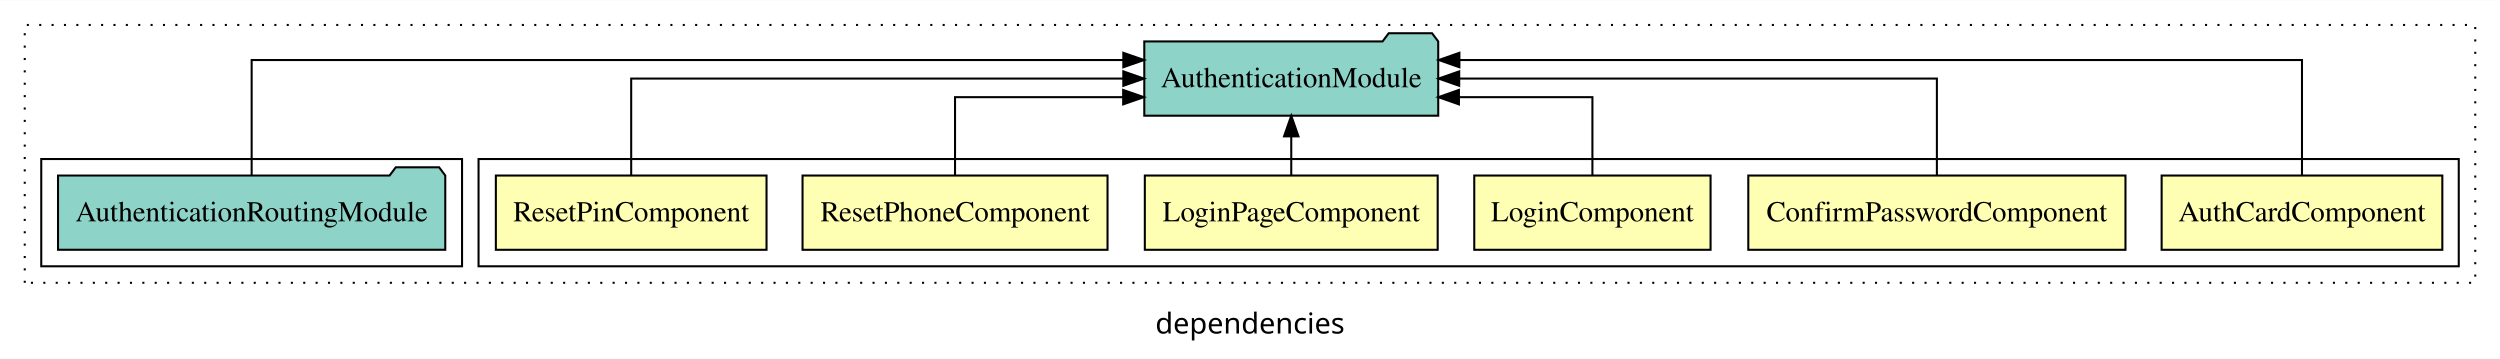
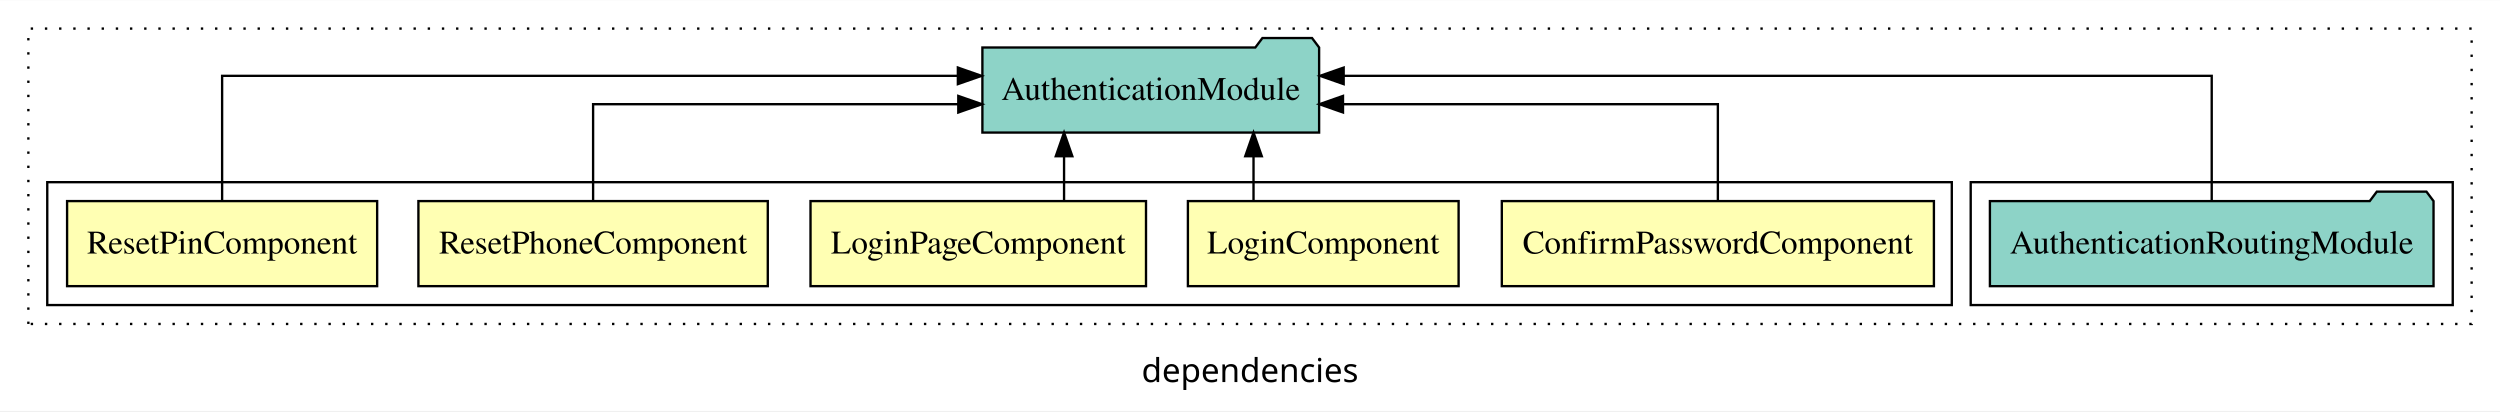
- <svg xmlns="http://www.w3.org/2000/svg" width="1212pt" height="174pt" viewBox="0.00 0.00 1212.00 173.80">
+ <svg xmlns="http://www.w3.org/2000/svg" width="1058pt" height="174pt" viewBox="0.00 0.00 1058.00 173.80">
  <g id="graph0" class="graph" transform="scale(1 1) rotate(0) translate(4 169.8)">
-     <polygon fill="white" stroke="transparent" points="-4,4 -4,-169.8 1208,-169.8 1208,4 -4,4" />
-     <text text-anchor="middle" x="602" y="-8.2" font-family="sans-serif" font-size="14.00">dependencies</text>
+     <polygon fill="white" stroke="transparent" points="-4,4 -4,-169.8 1054,-169.8 1054,4 -4,4" />
+     <text text-anchor="middle" x="525" y="-8.2" font-family="sans-serif" font-size="14.00">dependencies</text>
    <g id="clust1" class="cluster">
-       <polygon fill="none" stroke="black" stroke-dasharray="1,5" points="8,-32.8 8,-157.8 1196,-157.8 1196,-32.8 8,-32.8" />
+       <polygon fill="none" stroke="black" stroke-dasharray="1,5" points="8,-32.8 8,-157.8 1042,-157.8 1042,-32.8 8,-32.8" />
+     </g>
+     <g id="clust8" class="cluster">
+       <polygon fill="none" stroke="black" points="830,-40.8 830,-92.8 1034,-92.8 1034,-40.8 830,-40.8" />
    </g>
    <g id="clust2" class="cluster">
-       <polygon fill="none" stroke="black" points="228,-40.8 228,-92.8 1188,-92.8 1188,-40.8 228,-40.8" />
-     </g>
-     <g id="clust9" class="cluster">
-       <polygon fill="none" stroke="black" points="16,-40.8 16,-92.8 220,-92.8 220,-40.8 16,-40.8" />
+       <polygon fill="none" stroke="black" points="16,-40.8 16,-92.8 822,-92.8 822,-40.8 16,-40.8" />
    </g>
    <g id="node1" class="node">
-       <polygon fill="#ffffb3" stroke="black" points="1180.04,-84.8 1043.96,-84.8 1043.96,-48.8 1180.04,-48.8 1180.04,-84.8" />
-       <text text-anchor="middle" x="1112" y="-62.6" font-family="Times,serif" font-size="14.00">AuthCardComponent</text>
+       <polygon fill="#ffffb3" stroke="black" points="814.43,-84.8 631.57,-84.8 631.57,-48.8 814.43,-48.8 814.43,-84.8" />
+       <text text-anchor="middle" x="723" y="-62.6" font-family="Times,serif" font-size="14.00">ConfirmPasswordComponent</text>
+     </g>
+     <g id="node6" class="node">
+       <polygon fill="#8dd3c7" stroke="black" points="554.25,-149.8 551.25,-153.8 530.25,-153.8 527.25,-149.8 411.75,-149.8 411.75,-113.8 554.25,-113.8 554.25,-149.8" />
+       <text text-anchor="middle" x="483" y="-127.6" font-family="Times,serif" font-size="14.00">AuthenticationModule</text>
+     </g>
+     <g id="edge1" class="edge">
+       <path fill="none" stroke="black" d="M723,-84.82C723,-102.17 723,-125.8 723,-125.8 723,-125.8 564.36,-125.8 564.36,-125.8" />
+       <polygon fill="black" stroke="black" points="564.36,-122.3 554.36,-125.8 564.36,-129.3 564.36,-122.3" />
+     </g>
+     <g id="node2" class="node">
+       <polygon fill="#ffffb3" stroke="black" points="613.28,-84.8 498.72,-84.8 498.72,-48.8 613.28,-48.8 613.28,-84.8" />
+       <text text-anchor="middle" x="556" y="-62.6" font-family="Times,serif" font-size="14.00">LoginComponent</text>
+     </g>
+     <g id="edge2" class="edge">
+       <path fill="none" stroke="black" d="M526.49,-84.91C526.49,-84.91 526.49,-103.79 526.49,-103.79" />
+       <polygon fill="black" stroke="black" points="522.99,-103.79 526.49,-113.79 529.99,-103.79 522.99,-103.79" />
+     </g>
+     <g id="node3" class="node">
+       <polygon fill="#ffffb3" stroke="black" points="480.99,-84.8 339.01,-84.8 339.01,-48.8 480.99,-48.8 480.99,-84.8" />
+       <text text-anchor="middle" x="410" y="-62.6" font-family="Times,serif" font-size="14.00">LoginPageComponent</text>
+     </g>
+     <g id="edge3" class="edge">
+       <path fill="none" stroke="black" d="M446.31,-84.91C446.31,-84.91 446.31,-103.79 446.31,-103.79" />
+       <polygon fill="black" stroke="black" points="442.81,-103.79 446.31,-113.79 449.81,-103.79 442.81,-103.79" />
+     </g>
+     <g id="node4" class="node">
+       <polygon fill="#ffffb3" stroke="black" points="320.93,-84.8 173.07,-84.8 173.07,-48.8 320.93,-48.8 320.93,-84.8" />
+       <text text-anchor="middle" x="247" y="-62.6" font-family="Times,serif" font-size="14.00">ResetPhoneComponent</text>
+     </g>
+     <g id="edge4" class="edge">
+       <path fill="none" stroke="black" d="M247,-84.82C247,-102.17 247,-125.8 247,-125.8 247,-125.8 401.55,-125.8 401.55,-125.8" />
+       <polygon fill="black" stroke="black" points="401.55,-129.3 411.55,-125.8 401.55,-122.3 401.55,-129.3" />
+     </g>
+     <g id="node5" class="node">
+       <polygon fill="#ffffb3" stroke="black" points="155.61,-84.8 24.39,-84.8 24.39,-48.8 155.61,-48.8 155.61,-84.8" />
+       <text text-anchor="middle" x="90" y="-62.6" font-family="Times,serif" font-size="14.00">ResetPinComponent</text>
+     </g>
+     <g id="edge5" class="edge">
+       <path fill="none" stroke="black" d="M90,-85.08C90,-106.12 90,-137.8 90,-137.8 90,-137.8 401.37,-137.8 401.37,-137.8" />
+       <polygon fill="black" stroke="black" points="401.37,-141.3 411.37,-137.8 401.37,-134.3 401.37,-141.3" />
    </g>
    <g id="node7" class="node">
-       <polygon fill="#8dd3c7" stroke="black" points="693.25,-149.8 690.25,-153.8 669.25,-153.8 666.25,-149.8 550.75,-149.8 550.75,-113.8 693.25,-113.8 693.25,-149.8" />
-       <text text-anchor="middle" x="622" y="-127.6" font-family="Times,serif" font-size="14.00">AuthenticationModule</text>
-     </g>
-     <g id="edge1" class="edge">
-       <path fill="none" stroke="black" d="M1112,-85.09C1112,-107.01 1112,-140.8 1112,-140.8 1112,-140.8 703.51,-140.8 703.51,-140.8" />
-       <polygon fill="black" stroke="black" points="703.51,-137.3 693.51,-140.8 703.51,-144.3 703.51,-137.3" />
-     </g>
-     <g id="node2" class="node">
-       <polygon fill="#ffffb3" stroke="black" points="1026.43,-84.8 843.57,-84.8 843.57,-48.8 1026.43,-48.8 1026.43,-84.8" />
-       <text text-anchor="middle" x="935" y="-62.6" font-family="Times,serif" font-size="14.00">ConfirmPasswordComponent</text>
-     </g>
-     <g id="edge2" class="edge">
-       <path fill="none" stroke="black" d="M935,-84.91C935,-104.14 935,-131.8 935,-131.8 935,-131.8 703.42,-131.8 703.42,-131.8" />
-       <polygon fill="black" stroke="black" points="703.42,-128.3 693.42,-131.8 703.42,-135.3 703.42,-128.3" />
-     </g>
-     <g id="node3" class="node">
-       <polygon fill="#ffffb3" stroke="black" points="825.28,-84.8 710.72,-84.8 710.72,-48.8 825.28,-48.8 825.28,-84.8" />
-       <text text-anchor="middle" x="768" y="-62.6" font-family="Times,serif" font-size="14.00">LoginComponent</text>
-     </g>
-     <g id="edge3" class="edge">
-       <path fill="none" stroke="black" d="M768,-84.83C768,-101.2 768,-122.8 768,-122.8 768,-122.8 703.29,-122.8 703.29,-122.8" />
-       <polygon fill="black" stroke="black" points="703.29,-119.3 693.29,-122.8 703.29,-126.3 703.29,-119.3" />
-     </g>
-     <g id="node4" class="node">
-       <polygon fill="#ffffb3" stroke="black" points="692.99,-84.8 551.01,-84.8 551.01,-48.8 692.99,-48.8 692.99,-84.8" />
-       <text text-anchor="middle" x="622" y="-62.6" font-family="Times,serif" font-size="14.00">LoginPageComponent</text>
-     </g>
-     <g id="edge4" class="edge">
-       <path fill="none" stroke="black" d="M622,-84.91C622,-84.91 622,-103.79 622,-103.79" />
-       <polygon fill="black" stroke="black" points="618.5,-103.79 622,-113.79 625.5,-103.79 618.5,-103.79" />
-     </g>
-     <g id="node5" class="node">
-       <polygon fill="#ffffb3" stroke="black" points="532.93,-84.8 385.07,-84.8 385.07,-48.8 532.93,-48.8 532.93,-84.8" />
-       <text text-anchor="middle" x="459" y="-62.6" font-family="Times,serif" font-size="14.00">ResetPhoneComponent</text>
-     </g>
-     <g id="edge5" class="edge">
-       <path fill="none" stroke="black" d="M459,-84.83C459,-101.2 459,-122.8 459,-122.8 459,-122.8 540.51,-122.8 540.51,-122.8" />
-       <polygon fill="black" stroke="black" points="540.51,-126.3 550.51,-122.8 540.51,-119.3 540.51,-126.3" />
-     </g>
-     <g id="node6" class="node">
-       <polygon fill="#ffffb3" stroke="black" points="367.61,-84.8 236.39,-84.8 236.39,-48.8 367.61,-48.8 367.61,-84.8" />
-       <text text-anchor="middle" x="302" y="-62.6" font-family="Times,serif" font-size="14.00">ResetPinComponent</text>
+       <polygon fill="#8dd3c7" stroke="black" points="1025.87,-84.8 1022.87,-88.8 1001.87,-88.8 998.87,-84.8 838.13,-84.8 838.13,-48.8 1025.87,-48.8 1025.87,-84.8" />
+       <text text-anchor="middle" x="932" y="-62.6" font-family="Times,serif" font-size="14.00">AuthenticationRoutingModule</text>
    </g>
    <g id="edge6" class="edge">
-       <path fill="none" stroke="black" d="M302,-84.91C302,-104.14 302,-131.8 302,-131.8 302,-131.8 540.58,-131.8 540.58,-131.8" />
-       <polygon fill="black" stroke="black" points="540.58,-135.3 550.58,-131.8 540.58,-128.3 540.58,-135.3" />
-     </g>
-     <g id="node8" class="node">
-       <polygon fill="#8dd3c7" stroke="black" points="211.87,-84.8 208.87,-88.8 187.87,-88.8 184.87,-84.8 24.13,-84.8 24.13,-48.8 211.87,-48.8 211.87,-84.8" />
-       <text text-anchor="middle" x="118" y="-62.6" font-family="Times,serif" font-size="14.00">AuthenticationRoutingModule</text>
-     </g>
-     <g id="edge7" class="edge">
-       <path fill="none" stroke="black" d="M118,-85.09C118,-107.01 118,-140.8 118,-140.8 118,-140.8 540.59,-140.8 540.59,-140.8" />
-       <polygon fill="black" stroke="black" points="540.59,-144.3 550.59,-140.8 540.59,-137.3 540.59,-144.3" />
+       <path fill="none" stroke="black" d="M932,-85.08C932,-106.12 932,-137.8 932,-137.8 932,-137.8 564.64,-137.8 564.64,-137.8" />
+       <polygon fill="black" stroke="black" points="564.64,-134.3 554.64,-137.8 564.64,-141.3 564.64,-134.3" />
    </g>
  </g>
</svg>
